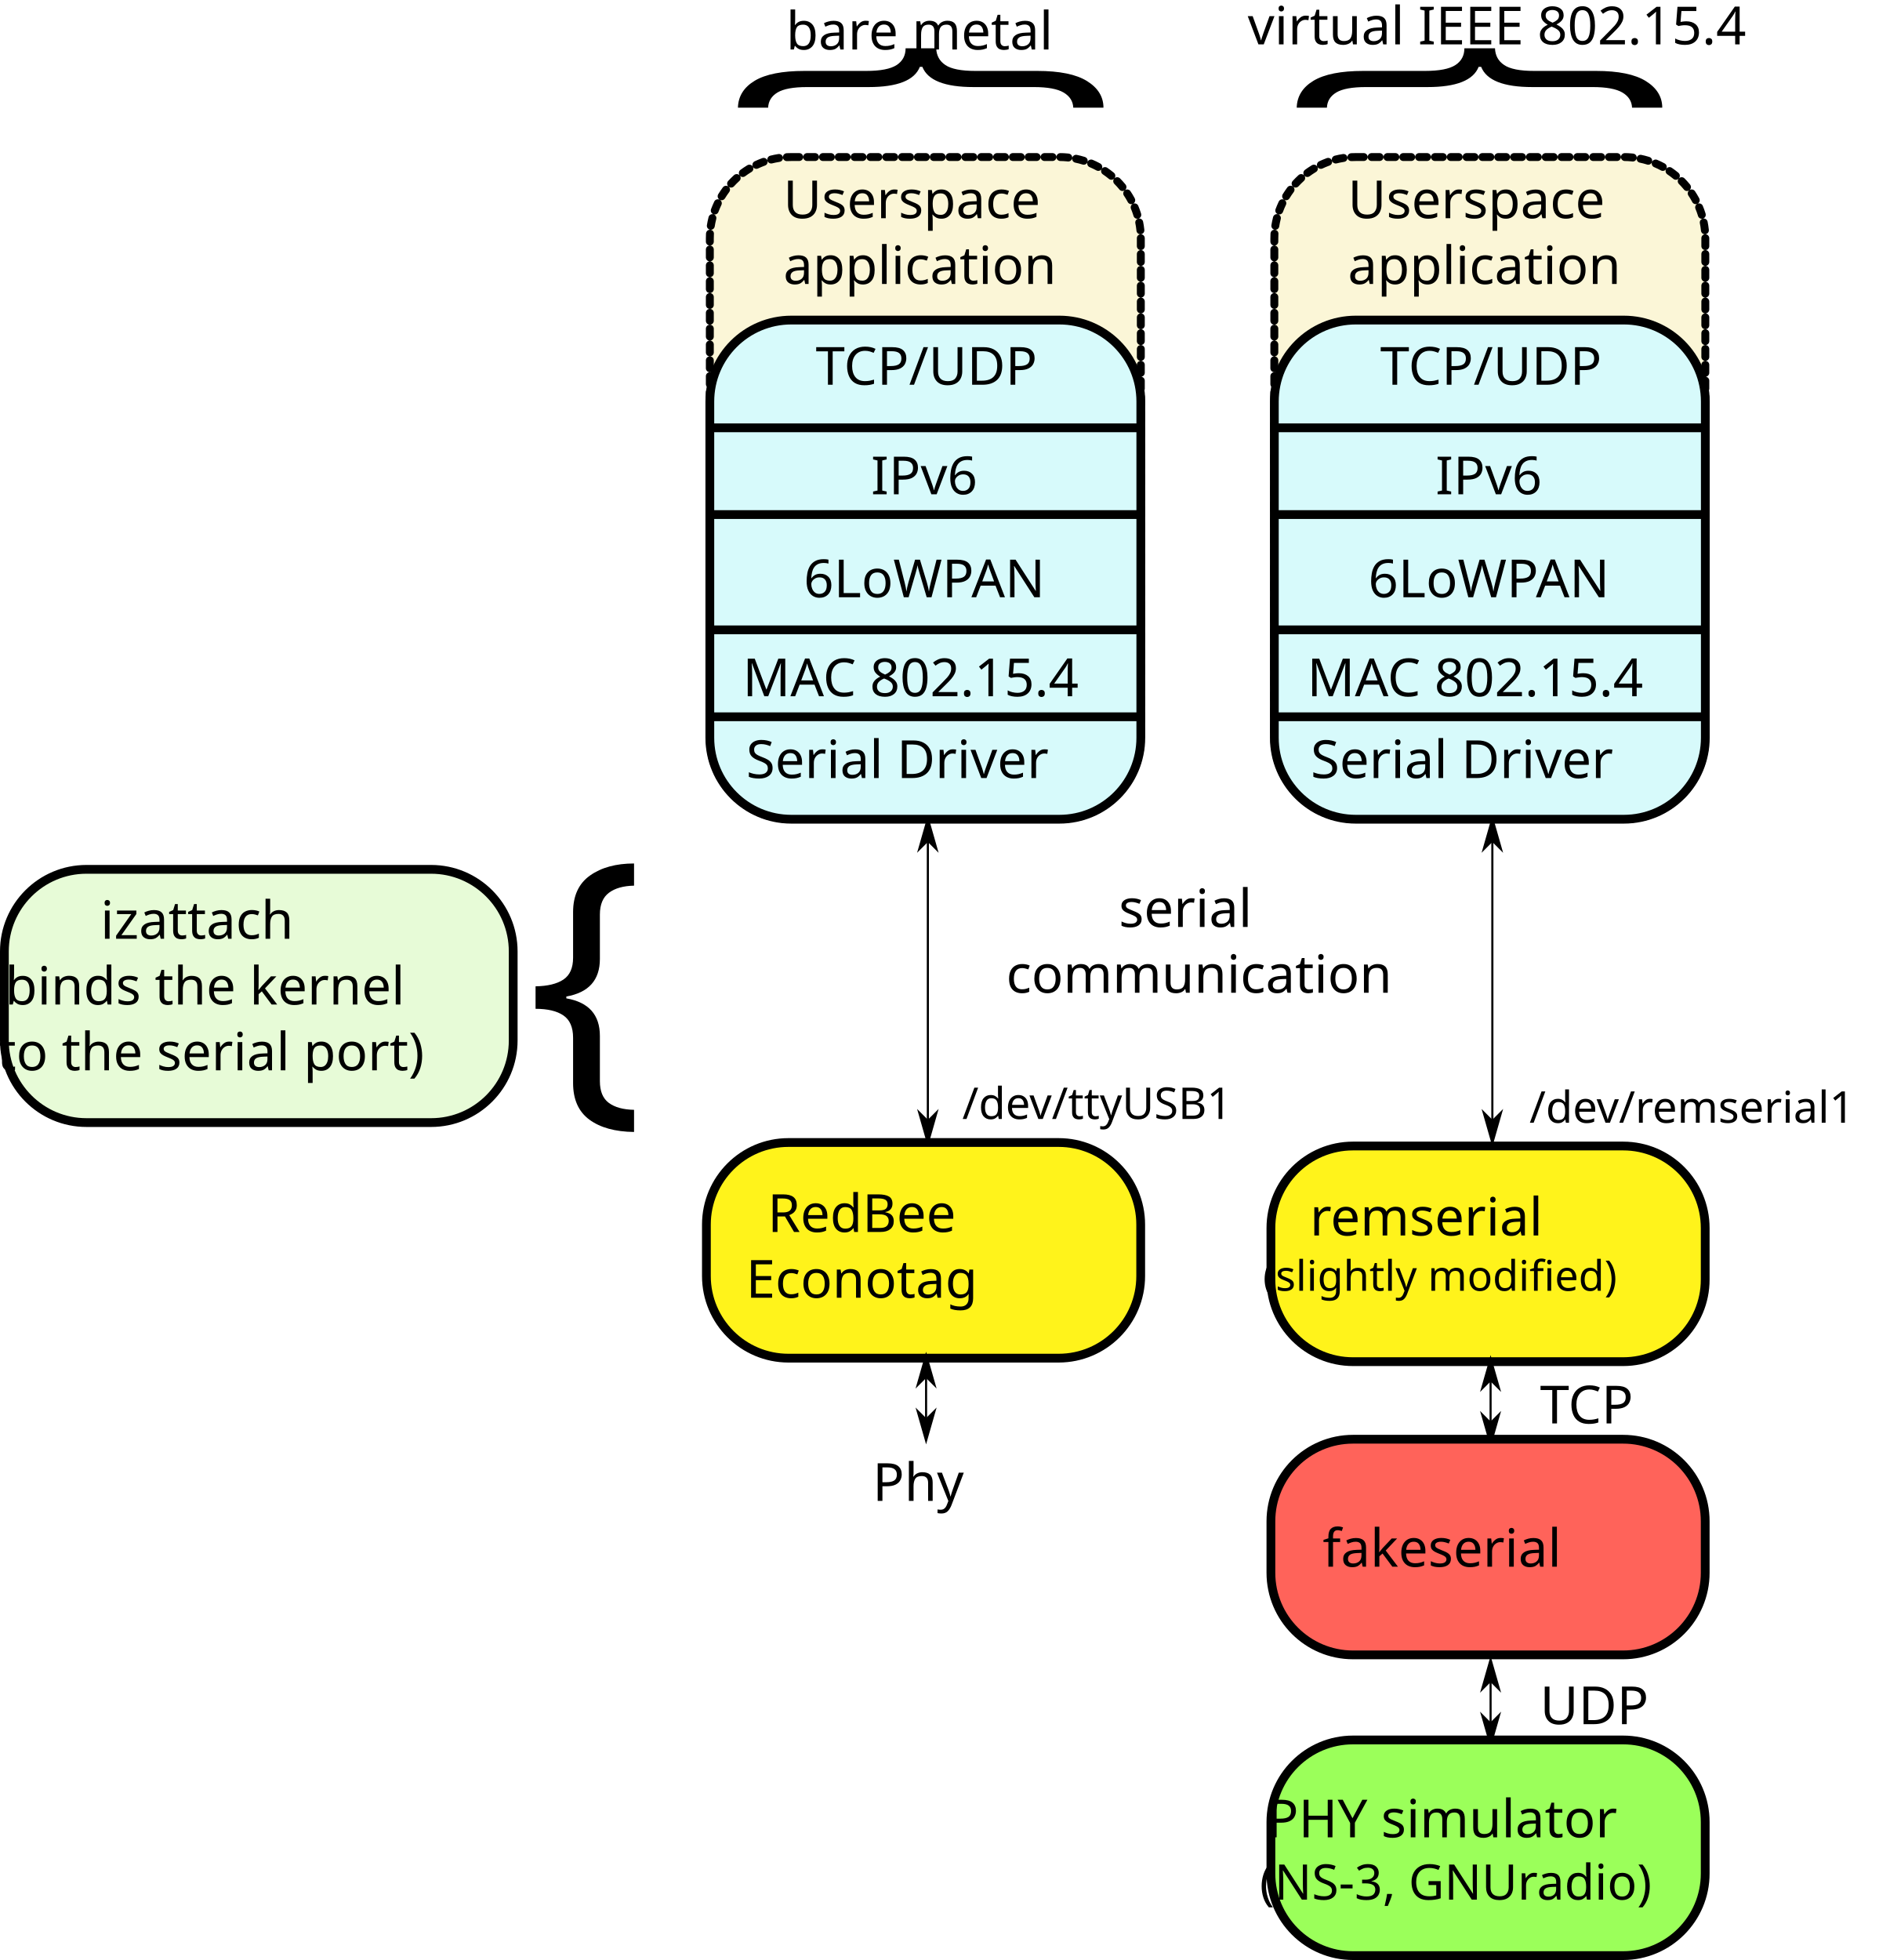
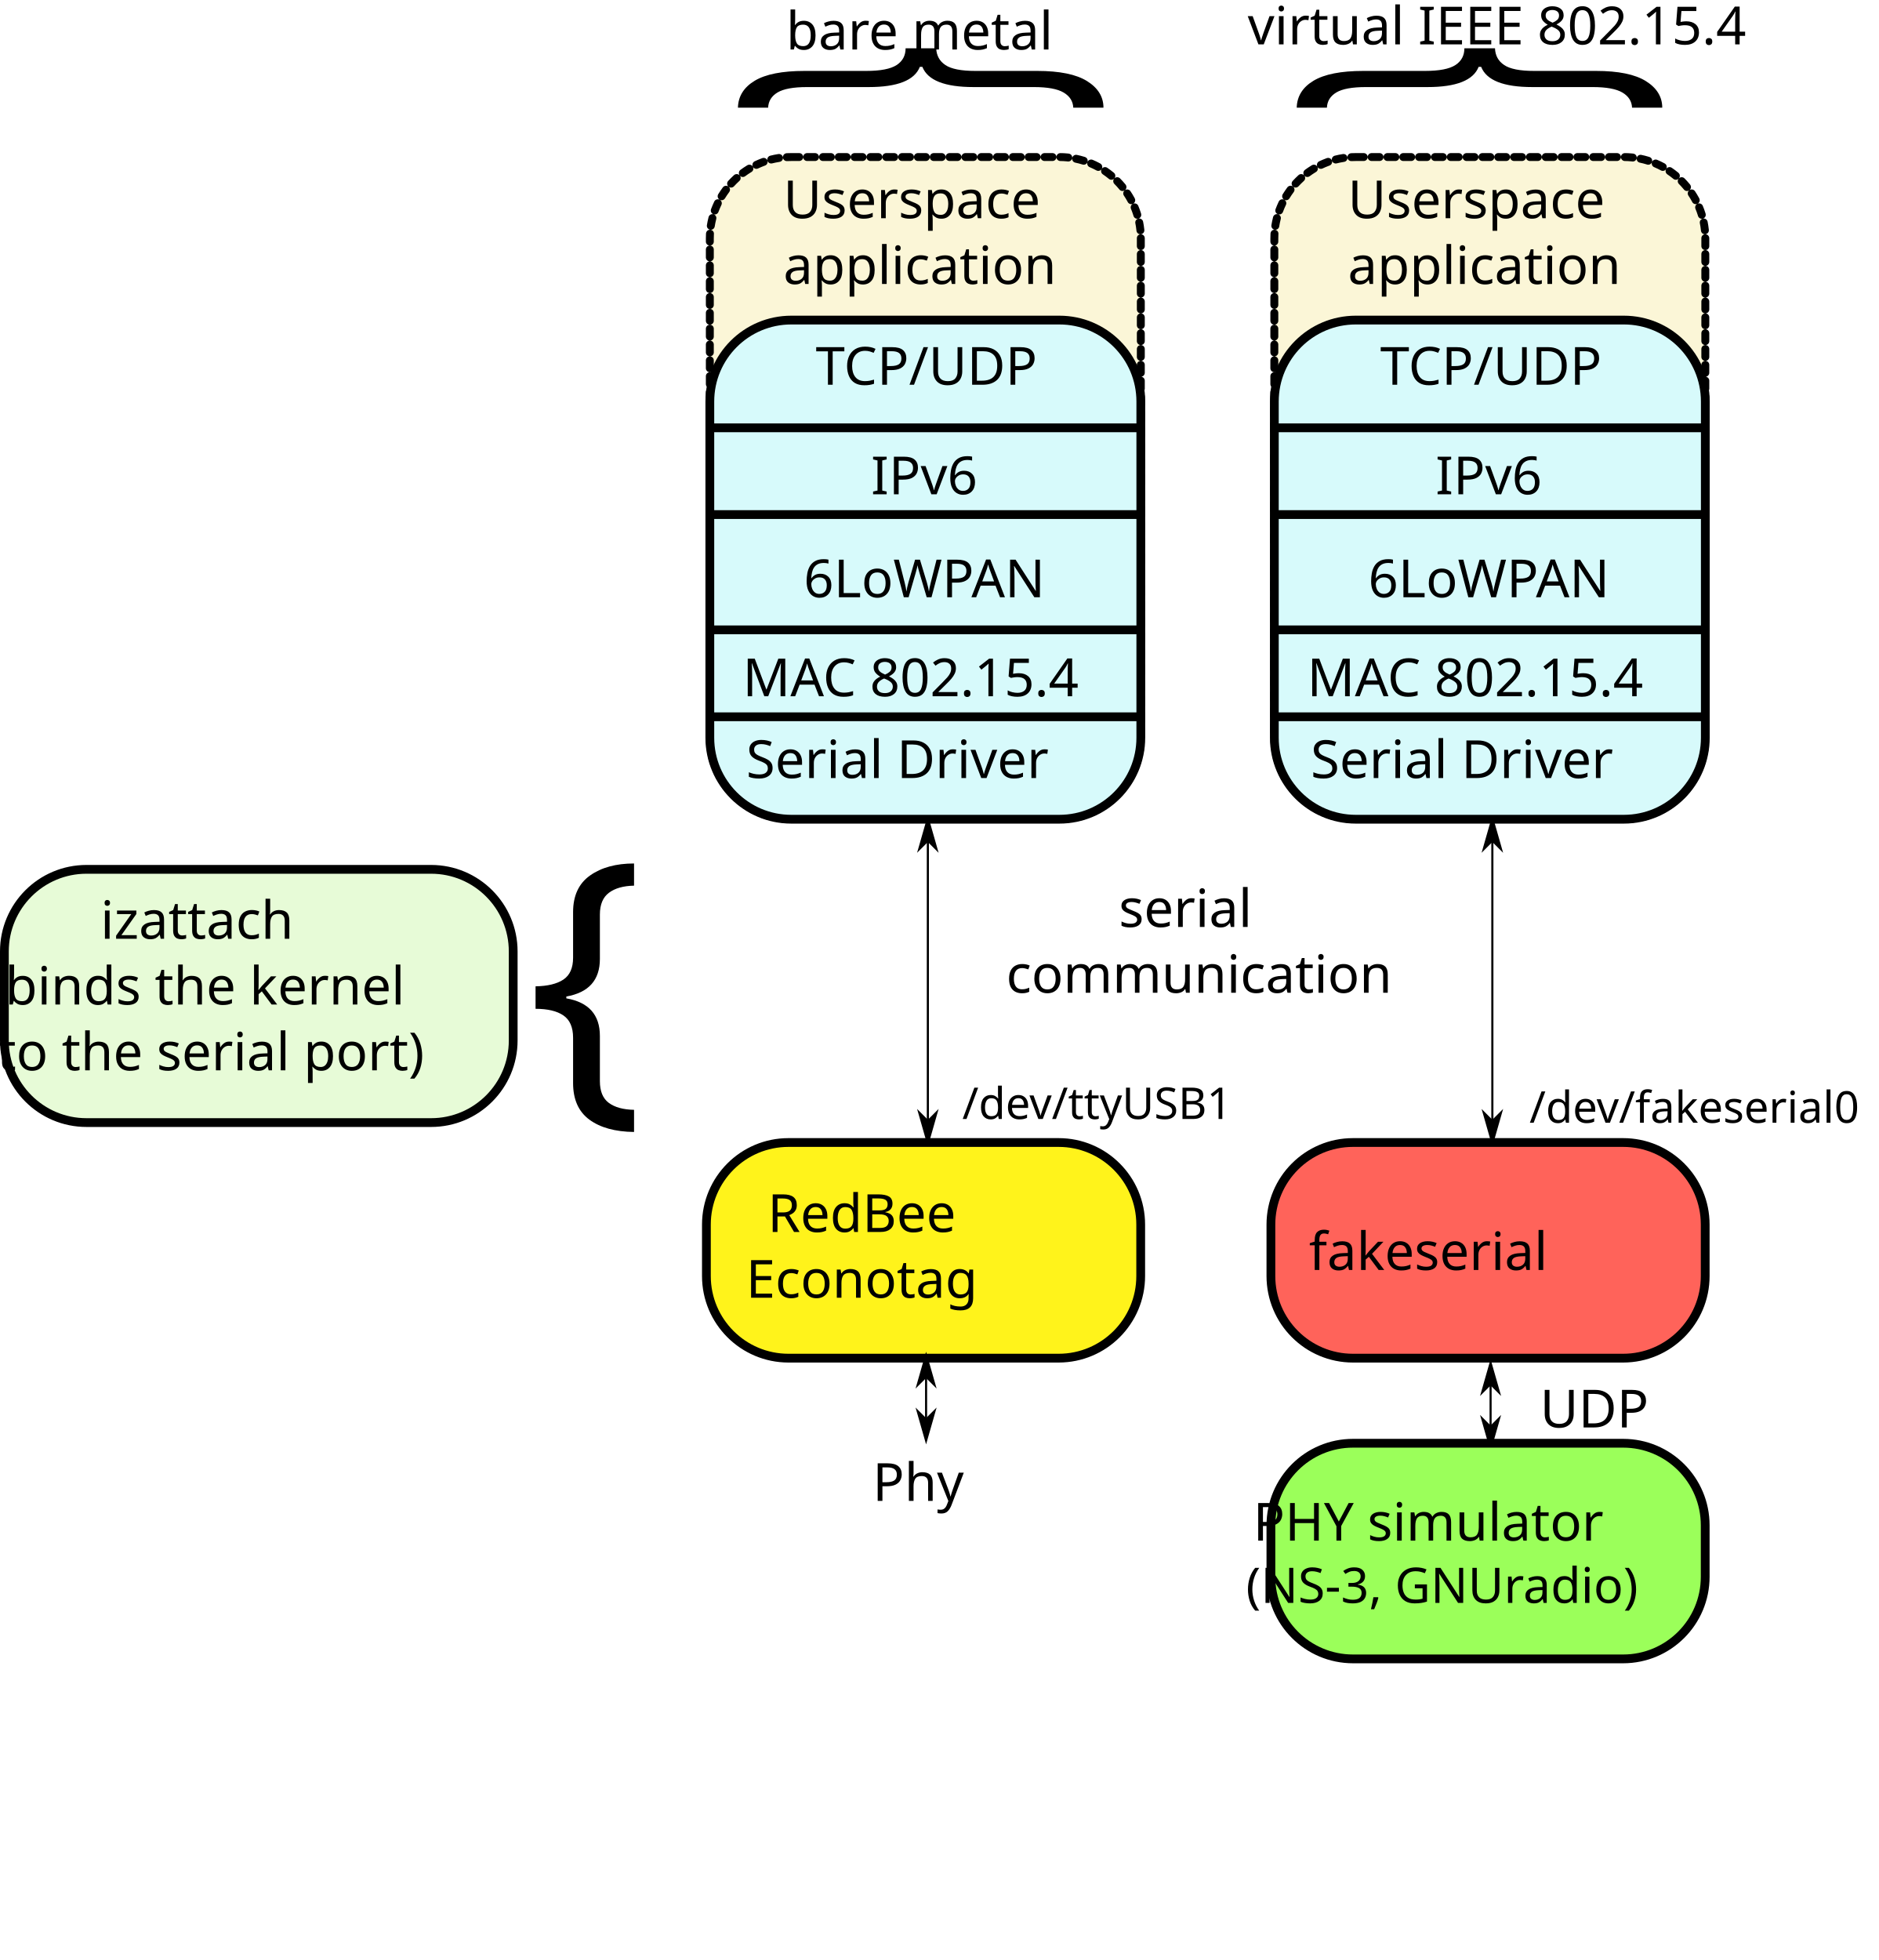
<svg xmlns="http://www.w3.org/2000/svg" width="856.35" height="893.48" id="svg3097" version="1.1">
  <defs id="defs3099">
    <marker orient="auto" refY="0" refX="0" id="Arrow1Lstart" style="overflow:visible">
      <path id="path3639" d="M 0,0 5,-5 -12.5,0 5,5 0,0 z" style="fill-rule:evenodd;stroke:#000000;stroke-width:1pt;marker-start:none" transform="matrix(0.8,0,0,0.8,10,0)" />
    </marker>
    <marker orient="auto" refY="0" refX="0" id="Arrow1Lend" style="overflow:visible">
      <path id="path3642" d="M 0,0 5,-5 -12.5,0 5,5 0,0 z" style="fill-rule:evenodd;stroke:#000000;stroke-width:1pt;marker-start:none" transform="matrix(-0.8,0,0,-0.8,-10,0)" />
    </marker>
    <marker orient="auto" refY="0" refX="0" id="marker2977" style="overflow:visible">
      <path id="path2979" d="M 0,0 5,-5 -12.5,0 5,5 0,0 z" style="fill-rule:evenodd;stroke:#000000;stroke-width:1pt;marker-start:none" transform="matrix(0.8,0,0,0.8,10,0)" />
    </marker>
    <marker orient="auto" refY="0" refX="0" id="marker2981" style="overflow:visible">
      <path id="path2983" d="M 0,0 5,-5 -12.5,0 5,5 0,0 z" style="fill-rule:evenodd;stroke:#000000;stroke-width:1pt;marker-start:none" transform="matrix(-0.8,0,0,-0.8,-10,0)" />
    </marker>
    <marker orient="auto" refY="0" refX="0" id="marker2985" style="overflow:visible">
      <path id="path2987" d="M 0,0 5,-5 -12.5,0 5,5 0,0 z" style="fill-rule:evenodd;stroke:#000000;stroke-width:1pt;marker-start:none" transform="matrix(0.8,0,0,0.8,10,0)" />
    </marker>
    <marker orient="auto" refY="0" refX="0" id="marker2989" style="overflow:visible">
      <path id="path2991" d="M 0,0 5,-5 -12.5,0 5,5 0,0 z" style="fill-rule:evenodd;stroke:#000000;stroke-width:1pt;marker-start:none" transform="matrix(-0.8,0,0,-0.8,-10,0)" />
    </marker>
    <marker orient="auto" refY="0" refX="0" id="marker2993" style="overflow:visible">
      <path id="path2995" d="M 0,0 5,-5 -12.5,0 5,5 0,0 z" style="fill-rule:evenodd;stroke:#000000;stroke-width:1pt;marker-start:none" transform="matrix(0.8,0,0,0.8,10,0)" />
    </marker>
    <marker orient="auto" refY="0" refX="0" id="marker2997" style="overflow:visible">
      <path id="path2999" d="M 0,0 5,-5 -12.5,0 5,5 0,0 z" style="fill-rule:evenodd;stroke:#000000;stroke-width:1pt;marker-start:none" transform="matrix(-0.8,0,0,-0.8,-10,0)" />
    </marker>
    <marker orient="auto" refY="0" refX="0" id="marker3001" style="overflow:visible">
      <path id="path3003" d="M 0,0 5,-5 -12.5,0 5,5 0,0 z" style="fill-rule:evenodd;stroke:#000000;stroke-width:1pt;marker-start:none" transform="matrix(0.8,0,0,0.8,10,0)" />
    </marker>
    <marker orient="auto" refY="0" refX="0" id="marker3005" style="overflow:visible">
      <path id="path3007" d="M 0,0 5,-5 -12.5,0 5,5 0,0 z" style="fill-rule:evenodd;stroke:#000000;stroke-width:1pt;marker-start:none" transform="matrix(-0.8,0,0,-0.8,-10,0)" />
    </marker>
    <marker orient="auto" refY="0" refX="0" id="marker3009" style="overflow:visible">
      <path id="path3011" d="M 0,0 5,-5 -12.5,0 5,5 0,0 z" style="fill-rule:evenodd;stroke:#000000;stroke-width:1pt;marker-start:none" transform="matrix(0.8,0,0,0.8,10,0)" />
    </marker>
    <marker orient="auto" refY="0" refX="0" id="marker3013" style="overflow:visible">
      <path id="path3015" d="M 0,0 5,-5 -12.5,0 5,5 0,0 z" style="fill-rule:evenodd;stroke:#000000;stroke-width:1pt;marker-start:none" transform="matrix(-0.8,0,0,-0.8,-10,0)" />
    </marker>
  </defs>
  <g id="layer1" transform="translate(257.7758,-72.05265)">
    <g id="g3427" transform="matrix(0.799692,0,0,0.7997045,-7.94266,-7.652206)">
      <rect style="fill:#e7fbd7;fill-opacity:1;fill-rule:evenodd;stroke:#000000;stroke-width:5.002;stroke-linecap:round;stroke-linejoin:round;stroke-miterlimit:4;stroke-opacity:1;stroke-dasharray:none;stroke-dashoffset:0" id="rect5222" width="290.08" height="144.353" x="-309.911" y="595.219" rx="46.803" ry="46.803" />
      <text id="text5224" y="634.779" x="-164.981" style="font-size:30px;font-style:normal;font-weight:normal;text-align:center;line-height:125%;letter-spacing:0px;word-spacing:0px;text-anchor:middle;fill:#000000;fill-opacity:1;stroke:none;font-family:Sans" xml:space="preserve">
        <tspan id="tspan5230" y="634.779" x="-164.981">izattach</tspan>
        <tspan id="tspan5256" y="672.279" x="-164.981">(binds the kernel</tspan>
        <tspan y="709.779" x="-164.981" id="tspan3420">to the serial port)</tspan>
      </text>
    </g>
    <text id="text5187" y="756.245" x="140.054" style="font-size:23.991px;font-style:normal;font-weight:normal;line-height:125%;letter-spacing:0px;word-spacing:0px;fill:#000000;fill-opacity:1;stroke:none;font-family:Sans" xml:space="preserve" transform="scale(0.9999921,1.000008)">
      <tspan y="756.245" x="140.054" id="tspan5189">Phy</tspan>
    </text>
    <g id="g5209" transform="matrix(0.799692,0,0,0.7997045,-347.3861,100.0692)">
      <rect rx="46.803" y="616.232" x="514.786" height="122.925" width="247.602" id="rect5153" style="fill:#fff31b;fill-opacity:1;fill-rule:evenodd;stroke:#000000;stroke-width:5.002;stroke-linecap:round;stroke-linejoin:round;stroke-miterlimit:4;stroke-opacity:1;stroke-dasharray:none;stroke-dashoffset:0" ry="46.803" />
      <text xml:space="preserve" style="font-size:30px;font-style:normal;font-weight:normal;text-align:center;line-height:125%;letter-spacing:0px;word-spacing:0px;text-anchor:middle;fill:#000000;fill-opacity:1;stroke:none;font-family:Sans" x="638.477" y="667.221" id="text5199">
        <tspan id="tspan5201" x="638.477" y="667.221">RedBee</tspan>
        <tspan id="tspan5207" x="638.477" y="704.721">Econotag</tspan>
        <tspan x="638.477" y="742.221" id="tspan5203" />
      </text>
    </g>
    <path id="path5197" d="m 165.249,445.499 0,147.374" style="fill:none;stroke:#000000;stroke-width:0.967;stroke-linecap:butt;stroke-linejoin:miter;stroke-miterlimit:4;stroke-opacity:1;stroke-dasharray:none;marker-start:url(#Arrow1Lstart);marker-mid:none;marker-end:url(#Arrow1Lend)" />
    <path style="fill:none;stroke:#000000;stroke-width:0.946;stroke-linecap:butt;stroke-linejoin:miter;stroke-miterlimit:4;stroke-opacity:1;stroke-dasharray:none;marker-start:url(#Arrow1Lstart);marker-mid:none;marker-end:url(#Arrow1Lend)" d="m 164.441,690.075 0,38.581" id="path5205" />
-     <g transform="matrix(0.799692,0,0,0.7997045,-90.01921,101.6686)" id="g5308">
-       <rect style="fill:#fff31b;fill-opacity:1;fill-rule:evenodd;stroke:#000000;stroke-width:5.002;stroke-linecap:round;stroke-linejoin:round;stroke-miterlimit:4;stroke-opacity:1;stroke-dasharray:none;stroke-dashoffset:0" id="rect5310" width="247.602" height="122.925" x="514.786" y="616.232" rx="46.803" ry="46.803" />
-       <text id="text5312" y="667.221" x="638.477" style="font-size:30px;font-style:normal;font-weight:normal;text-align:center;line-height:125%;letter-spacing:0px;word-spacing:0px;text-anchor:middle;fill:#000000;fill-opacity:1;stroke:none;font-family:Sans" xml:space="preserve">
-         <tspan id="tspan5318" y="667.221" x="638.477">remserial</tspan>
-         <tspan y="698.74" x="638.477" id="tspan5335" style="font-size:24px">(slightly modified)</tspan>
-       </text>
-     </g>
    <path style="fill:none;stroke:#000000;stroke-width:0.967;stroke-linecap:butt;stroke-linejoin:miter;stroke-miterlimit:4;stroke-opacity:1;stroke-dasharray:none;marker-start:url(#Arrow1Lstart);marker-mid:none;marker-end:url(#Arrow1Lend)" d="m 422.616,445.499 0,147.374" id="path5320" />
-     <text xml:space="preserve" style="font-size:23.991px;font-style:normal;font-weight:normal;line-height:125%;letter-spacing:0px;word-spacing:0px;fill:#000000;fill-opacity:1;stroke:none;font-family:Sans" x="444.343" y="720.928" id="text5347" transform="scale(0.9999921,1.000008)">
-       <tspan id="tspan5349" x="444.343" y="720.928">TCP</tspan>
-     </text>
-     <path id="path5322" d="m 421.808,691.626 0,38.581" style="fill:none;stroke:#000000;stroke-width:0.946;stroke-linecap:butt;stroke-linejoin:miter;stroke-miterlimit:4;stroke-opacity:1;stroke-dasharray:none;marker-start:url(#Arrow1Lstart);marker-mid:none;marker-end:url(#Arrow1Lend)" />
    <g id="g3358" transform="matrix(0.799692,0,0,0.7997045,-51.35451,26.53922)">
      <rect ry="46.446" rx="46.446" y="146.431" x="146.558" height="377.462" width="245.714" id="rect5155" style="fill:#fbf6d7;fill-opacity:1;fill-rule:evenodd;stroke:#000000;stroke-width:4.512;stroke-linecap:round;stroke-linejoin:round;stroke-miterlimit:4;stroke-opacity:1;stroke-dasharray:4.512, 4.512;stroke-dashoffset:0" />
      <rect ry="46.446" style="fill:#d7fafb;fill-opacity:1;fill-rule:evenodd;stroke:#000000;stroke-width:5.002;stroke-linecap:round;stroke-linejoin:round;stroke-miterlimit:4;stroke-opacity:1;stroke-dasharray:none;stroke-dashoffset:0" id="rect5157" width="245.714" height="284.528" x="146.558" y="239.365" rx="46.446" />
      <path style="fill:none;stroke:#000000;stroke-width:5.002;stroke-linecap:butt;stroke-linejoin:miter;stroke-miterlimit:4;stroke-opacity:1;stroke-dasharray:none" d="m 145.129,300.783 245.714,0" id="path5159" />
      <text xml:space="preserve" style="font-size:30px;font-style:normal;font-weight:normal;line-height:125%;letter-spacing:0px;word-spacing:0px;fill:#000000;fill-opacity:1;stroke:none;font-family:Sans" x="188.454" y="181.29" id="text5161">
        <tspan id="tspan5163" x="188.454" y="181.29">Userspace</tspan>
        <tspan x="188.454" y="218.79" id="tspan5165">application</tspan>
      </text>
      <text xml:space="preserve" style="font-size:30px;font-style:normal;font-weight:normal;line-height:125%;letter-spacing:0px;word-spacing:0px;fill:#000000;fill-opacity:1;stroke:none;font-family:Sans" x="206.911" y="276.231" id="text5167">
        <tspan id="tspan5169" x="206.911" y="276.231">TCP/UDP</tspan>
      </text>
      <text xml:space="preserve" style="font-size:30px;font-style:normal;font-weight:normal;line-height:125%;letter-spacing:0px;word-spacing:0px;fill:#000000;fill-opacity:1;stroke:none;font-family:Sans" x="238.434" y="338.661" id="text5171">
        <tspan id="tspan5173" x="238.434" y="338.661">IPv6</tspan>
      </text>
      <text xml:space="preserve" style="font-size:30px;font-style:normal;font-weight:normal;line-height:125%;letter-spacing:0px;word-spacing:0px;fill:#000000;fill-opacity:1;stroke:none;font-family:Sans" x="200.092" y="397.376" id="text5175">
        <tspan id="tspan5177" x="200.092" y="397.376">6LoWPAN</tspan>
      </text>
      <text xml:space="preserve" style="font-size:30px;font-style:normal;font-weight:normal;line-height:125%;letter-spacing:0px;word-spacing:0px;fill:#000000;fill-opacity:1;stroke:none;font-family:Sans" x="165.265" y="453.805" id="text5179">
        <tspan id="tspan5181" x="165.265" y="453.805">MAC 802.15.4</tspan>
      </text>
      <text xml:space="preserve" style="font-size:30px;font-style:normal;font-weight:normal;line-height:125%;letter-spacing:0px;word-spacing:0px;fill:#000000;fill-opacity:1;stroke:none;font-family:Sans" x="167.272" y="500.419" id="text5183">
        <tspan id="tspan5185" x="167.272" y="500.419">Serial Driver</tspan>
      </text>
      <path style="fill:none;stroke:#000000;stroke-width:5.002;stroke-linecap:butt;stroke-linejoin:miter;stroke-miterlimit:4;stroke-opacity:1;stroke-dasharray:none" d="m 145.129,350.233 245.714,0" id="path5191" />
      <path style="fill:none;stroke:#000000;stroke-width:5.002;stroke-linecap:butt;stroke-linejoin:miter;stroke-miterlimit:4;stroke-opacity:1;stroke-dasharray:none" d="m 145.129,415.947 245.714,0" id="path5193" />
      <path id="path5195" d="m 145.129,465.499 245.714,0" style="fill:none;stroke:#000000;stroke-width:5.002;stroke-linecap:butt;stroke-linejoin:miter;stroke-miterlimit:4;stroke-opacity:1;stroke-dasharray:none" />
      <text transform="matrix(0,0.6654457,-1.502752,0,0,0)" id="text5812" y="-133.316" x="122.421" style="font-size:159.028px;font-style:normal;font-weight:normal;line-height:125%;letter-spacing:0px;word-spacing:0px;fill:#000000;fill-opacity:1;stroke:none;font-family:Sans" xml:space="preserve">
        <tspan y="-133.316" x="122.421" id="tspan5814">{</tspan>
      </text>
      <text id="text5820" y="85.113" x="190.024" style="font-size:30px;font-style:normal;font-weight:normal;line-height:125%;letter-spacing:0px;word-spacing:0px;fill:#000000;fill-opacity:1;stroke:none;font-family:Sans" xml:space="preserve">
        <tspan y="85.113" x="190.024" id="tspan5822">bare metal</tspan>
      </text>
    </g>
    <g id="g3332" transform="matrix(0.799692,0,0,0.7997045,-19.36683,26.53922)">
      <rect ry="46.446" style="fill:#fbf6d7;fill-opacity:1;fill-rule:evenodd;stroke:#000000;stroke-width:4.512;stroke-linecap:round;stroke-linejoin:round;stroke-miterlimit:4;stroke-opacity:1;stroke-dasharray:4.512, 4.512;stroke-dashoffset:0" id="rect5266" width="245.714" height="377.462" x="428.39" y="146.431" rx="46.446" />
      <rect ry="46.446" rx="46.446" y="239.365" x="428.39" height="284.528" width="245.714" id="rect5268" style="fill:#d7fafb;fill-opacity:1;fill-rule:evenodd;stroke:#000000;stroke-width:5.002;stroke-linecap:round;stroke-linejoin:round;stroke-miterlimit:4;stroke-opacity:1;stroke-dasharray:none;stroke-dashoffset:0" />
      <path id="path5270" d="m 426.962,300.783 245.714,0" style="fill:none;stroke:#000000;stroke-width:5.002;stroke-linecap:butt;stroke-linejoin:miter;stroke-miterlimit:4;stroke-opacity:1;stroke-dasharray:none" />
      <text id="text5272" y="181.29" x="470.286" style="font-size:30px;font-style:normal;font-weight:normal;line-height:125%;letter-spacing:0px;word-spacing:0px;fill:#000000;fill-opacity:1;stroke:none;font-family:Sans" xml:space="preserve">
        <tspan y="181.29" x="470.286" id="tspan5274">Userspace</tspan>
        <tspan id="tspan5276" y="218.79" x="470.286">application</tspan>
      </text>
      <text id="text5278" y="276.231" x="488.743" style="font-size:30px;font-style:normal;font-weight:normal;line-height:125%;letter-spacing:0px;word-spacing:0px;fill:#000000;fill-opacity:1;stroke:none;font-family:Sans" xml:space="preserve">
        <tspan y="276.231" x="488.743" id="tspan5280">TCP/UDP</tspan>
      </text>
      <text id="text5282" y="338.661" x="520.267" style="font-size:30px;font-style:normal;font-weight:normal;line-height:125%;letter-spacing:0px;word-spacing:0px;fill:#000000;fill-opacity:1;stroke:none;font-family:Sans" xml:space="preserve">
        <tspan y="338.661" x="520.267" id="tspan5284">IPv6</tspan>
      </text>
      <text id="text5286" y="397.376" x="481.924" style="font-size:30px;font-style:normal;font-weight:normal;line-height:125%;letter-spacing:0px;word-spacing:0px;fill:#000000;fill-opacity:1;stroke:none;font-family:Sans" xml:space="preserve">
        <tspan y="397.376" x="481.924" id="tspan5288">6LoWPAN</tspan>
      </text>
      <text id="text5290" y="453.805" x="447.098" style="font-size:30px;font-style:normal;font-weight:normal;line-height:125%;letter-spacing:0px;word-spacing:0px;fill:#000000;fill-opacity:1;stroke:none;font-family:Sans" xml:space="preserve">
        <tspan y="453.805" x="447.098" id="tspan5292">MAC 802.15.4</tspan>
      </text>
      <text id="text5294" y="500.419" x="449.105" style="font-size:30px;font-style:normal;font-weight:normal;line-height:125%;letter-spacing:0px;word-spacing:0px;fill:#000000;fill-opacity:1;stroke:none;font-family:Sans" xml:space="preserve">
        <tspan y="500.419" x="449.105" id="tspan5296">Serial Driver</tspan>
      </text>
      <path id="path5302" d="m 426.962,350.233 245.714,0" style="fill:none;stroke:#000000;stroke-width:5.002;stroke-linecap:butt;stroke-linejoin:miter;stroke-miterlimit:4;stroke-opacity:1;stroke-dasharray:none" />
      <path id="path5304" d="m 426.962,415.947 245.714,0" style="fill:none;stroke:#000000;stroke-width:5.002;stroke-linecap:butt;stroke-linejoin:miter;stroke-miterlimit:4;stroke-opacity:1;stroke-dasharray:none" />
      <path style="fill:none;stroke:#000000;stroke-width:5.002;stroke-linecap:butt;stroke-linejoin:miter;stroke-miterlimit:4;stroke-opacity:1;stroke-dasharray:none" d="m 426.962,465.499 245.714,0" id="path5306" />
      <text xml:space="preserve" style="font-size:159.028px;font-style:normal;font-weight:normal;line-height:125%;letter-spacing:0px;word-spacing:0px;fill:#000000;fill-opacity:1;stroke:none;font-family:Sans" x="122.421" y="-318.69" id="text5816" transform="matrix(0,0.6654457,-1.502752,0,0,0)">
        <tspan id="tspan5818" x="122.421" y="-318.69">{</tspan>
      </text>
      <text id="text5824" y="82.206" x="413.232" style="font-size:30px;font-style:normal;font-weight:normal;line-height:125%;letter-spacing:0px;word-spacing:0px;fill:#000000;fill-opacity:1;stroke:none;font-family:Sans" xml:space="preserve">
        <tspan y="82.206" x="413.232" id="tspan5826">virtual IEEE 802.15.4</tspan>
        <tspan id="tspan3322" y="119.706" x="413.232" />
      </text>
    </g>
    <text xml:space="preserve" style="font-size:23.991px;font-style:normal;font-weight:normal;text-align:center;line-height:125%;letter-spacing:0px;word-spacing:0px;text-anchor:middle;fill:#000000;fill-opacity:1;stroke:none;font-family:Sans" x="304.516" y="494.609" id="text3324" transform="scale(0.9999921,1.000008)">
      <tspan id="tspan3326" x="304.516" y="494.609">serial</tspan>
      <tspan x="304.516" y="524.598" id="tspan3383">communication</tspan>
    </text>
    <text xml:space="preserve" style="font-size:140.356px;font-style:normal;font-weight:normal;line-height:125%;letter-spacing:0px;word-spacing:0px;fill:#000000;fill-opacity:1;stroke:none;font-family:Sans" x="-17.542" y="565.894" id="text3416" transform="scale(0.9999921,1.000008)">
      <tspan id="tspan3418" x="-17.542" y="565.894">{</tspan>
    </text>
-     <g id="g3453" transform="matrix(0.799692,0,0,0.7997045,-90.01921,235.3336)">
-       <rect ry="46.803" rx="46.803" y="616.232" x="514.786" height="122.925" width="247.602" id="rect3455" style="fill:#ff635a;fill-opacity:1;fill-rule:evenodd;stroke:#000000;stroke-width:5.002;stroke-linecap:round;stroke-linejoin:round;stroke-miterlimit:4;stroke-opacity:1;stroke-dasharray:none;stroke-dashoffset:0" />
-       <text xml:space="preserve" style="font-size:30px;font-style:normal;font-weight:normal;text-align:center;line-height:125%;letter-spacing:0px;word-spacing:0px;text-anchor:middle;fill:#000000;fill-opacity:1;stroke:none;font-family:Sans" x="639.641" y="688.879" id="text3457">
-         <tspan style="font-size:30px" id="tspan3461" x="639.641" y="688.879">fakeserial</tspan>
+     <g id="g2943" transform="translate(0,1.828079)">
+       <g transform="matrix(0.799692,0,0,0.7997045,-90.01921,98.24116)" id="g3453">
+         <rect style="fill:#ff635a;fill-opacity:1;fill-rule:evenodd;stroke:#000000;stroke-width:5.002;stroke-linecap:round;stroke-linejoin:round;stroke-miterlimit:4;stroke-opacity:1;stroke-dasharray:none;stroke-dashoffset:0" id="rect3455" width="247.602" height="122.925" x="514.786" y="616.232" rx="46.803" ry="46.803" />
+         <text id="text3457" y="688.879" x="639.641" style="font-size:30px;font-style:normal;font-weight:normal;text-align:center;line-height:125%;letter-spacing:0px;word-spacing:0px;text-anchor:middle;fill:#000000;fill-opacity:1;stroke:none;font-family:Sans" xml:space="preserve">
+           <tspan y="688.879" x="639.641" id="tspan3461" style="font-size:30px">fakeserial</tspan>
+         </text>
+       </g>
+       <text transform="scale(0.9999921,1.000008)" xml:space="preserve" style="font-size:23.991px;font-style:normal;font-weight:normal;line-height:125%;letter-spacing:0px;word-spacing:0px;fill:#000000;fill-opacity:1;stroke:none;font-family:Sans" x="444.343" y="720.928" id="text4309">
+         <tspan id="tspan4311" x="444.343" y="720.928">UDP</tspan>
+       </text>
+       <path id="path4313" d="m 421.808,691.626 0,38.581" style="fill:none;stroke:#000000;stroke-width:0.946;stroke-linecap:butt;stroke-linejoin:miter;stroke-miterlimit:4;stroke-opacity:1;stroke-dasharray:none;marker-start:url(#Arrow1Lstart);marker-mid:none;marker-end:url(#Arrow1Lend)" />
+       <rect style="fill:#9bff5a;fill-opacity:1;fill-rule:evenodd;stroke:#000000;stroke-width:4;stroke-linecap:round;stroke-linejoin:round;stroke-miterlimit:4;stroke-opacity:1;stroke-dasharray:none;stroke-dashoffset:0" id="rect4317" width="198.005" height="98.304" x="321.651" y="728.137" rx="37.428" ry="37.428" />
+       <text transform="scale(0.9999921,1.000008)" id="text4319" y="772.517" x="421.5" style="font-size:23.991px;font-style:normal;font-weight:normal;text-align:center;line-height:125%;letter-spacing:0px;word-spacing:0px;text-anchor:middle;fill:#000000;fill-opacity:1;stroke:none;font-family:Sans" xml:space="preserve">
+         <tspan y="772.517" x="421.5" style="font-size:23.991px" id="tspan4327">PHY simulator</tspan>
+         <tspan y="800.912" x="421.5" style="font-size:22.392px" id="tspan4331">(NS-3, GNUradio)</tspan>
      </text>
    </g>
-     <text id="text4309" y="858.019" x="444.343" style="font-size:23.991px;font-style:normal;font-weight:normal;line-height:125%;letter-spacing:0px;word-spacing:0px;fill:#000000;fill-opacity:1;stroke:none;font-family:Sans" xml:space="preserve" transform="scale(0.9999921,1.000008)">
-       <tspan y="858.019" x="444.343" id="tspan4311">UDP</tspan>
-     </text>
-     <path style="fill:none;stroke:#000000;stroke-width:0.946;stroke-linecap:butt;stroke-linejoin:miter;stroke-miterlimit:4;stroke-opacity:1;stroke-dasharray:none;marker-start:url(#Arrow1Lstart);marker-mid:none;marker-end:url(#Arrow1Lend)" d="m 421.808,828.718 0,38.581" id="path4313" />
-     <rect ry="37.428" rx="37.428" y="865.229" x="321.651" height="98.304" width="198.005" id="rect4317" style="fill:#9bff5a;fill-opacity:1;fill-rule:evenodd;stroke:#000000;stroke-width:4;stroke-linecap:round;stroke-linejoin:round;stroke-miterlimit:4;stroke-opacity:1;stroke-dasharray:none;stroke-dashoffset:0" />
-     <text xml:space="preserve" style="font-size:23.991px;font-style:normal;font-weight:normal;text-align:center;line-height:125%;letter-spacing:0px;word-spacing:0px;text-anchor:middle;fill:#000000;fill-opacity:1;stroke:none;font-family:Sans" x="421.5" y="909.609" id="text4319" transform="scale(0.9999921,1.000008)">
-       <tspan id="tspan4327" style="font-size:23.991px" x="421.5" y="909.609">PHY simulator</tspan>
-       <tspan id="tspan4331" style="font-size:22.392px" x="421.5" y="938.003">(NS-3, GNUradio)</tspan>
-     </text>
    <text xml:space="preserve" style="font-size:30px;font-style:normal;font-weight:normal;line-height:125%;letter-spacing:0px;word-spacing:0px;fill:#000000;fill-opacity:1;stroke:none;font-family:Sans" x="438.571" y="509.976" id="text4337" transform="translate(-257.625,72.16776)">
      <tspan id="tspan4339" x="438.571" y="509.976" style="font-size:20px">/dev/ttyUSB1</tspan>
    </text>
    <text xml:space="preserve" style="font-size:20px;font-style:normal;font-weight:normal;line-height:125%;letter-spacing:0px;word-spacing:0px;fill:#000000;fill-opacity:1;stroke:none;font-family:Sans" x="439.518" y="583.873" id="text4341">
-       <tspan id="tspan4343" x="439.518" y="583.873">/dev/remserial1</tspan>
+       <tspan id="tspan4343" x="439.518" y="583.873">/dev/fakeserial0</tspan>
    </text>
  </g>
</svg>
